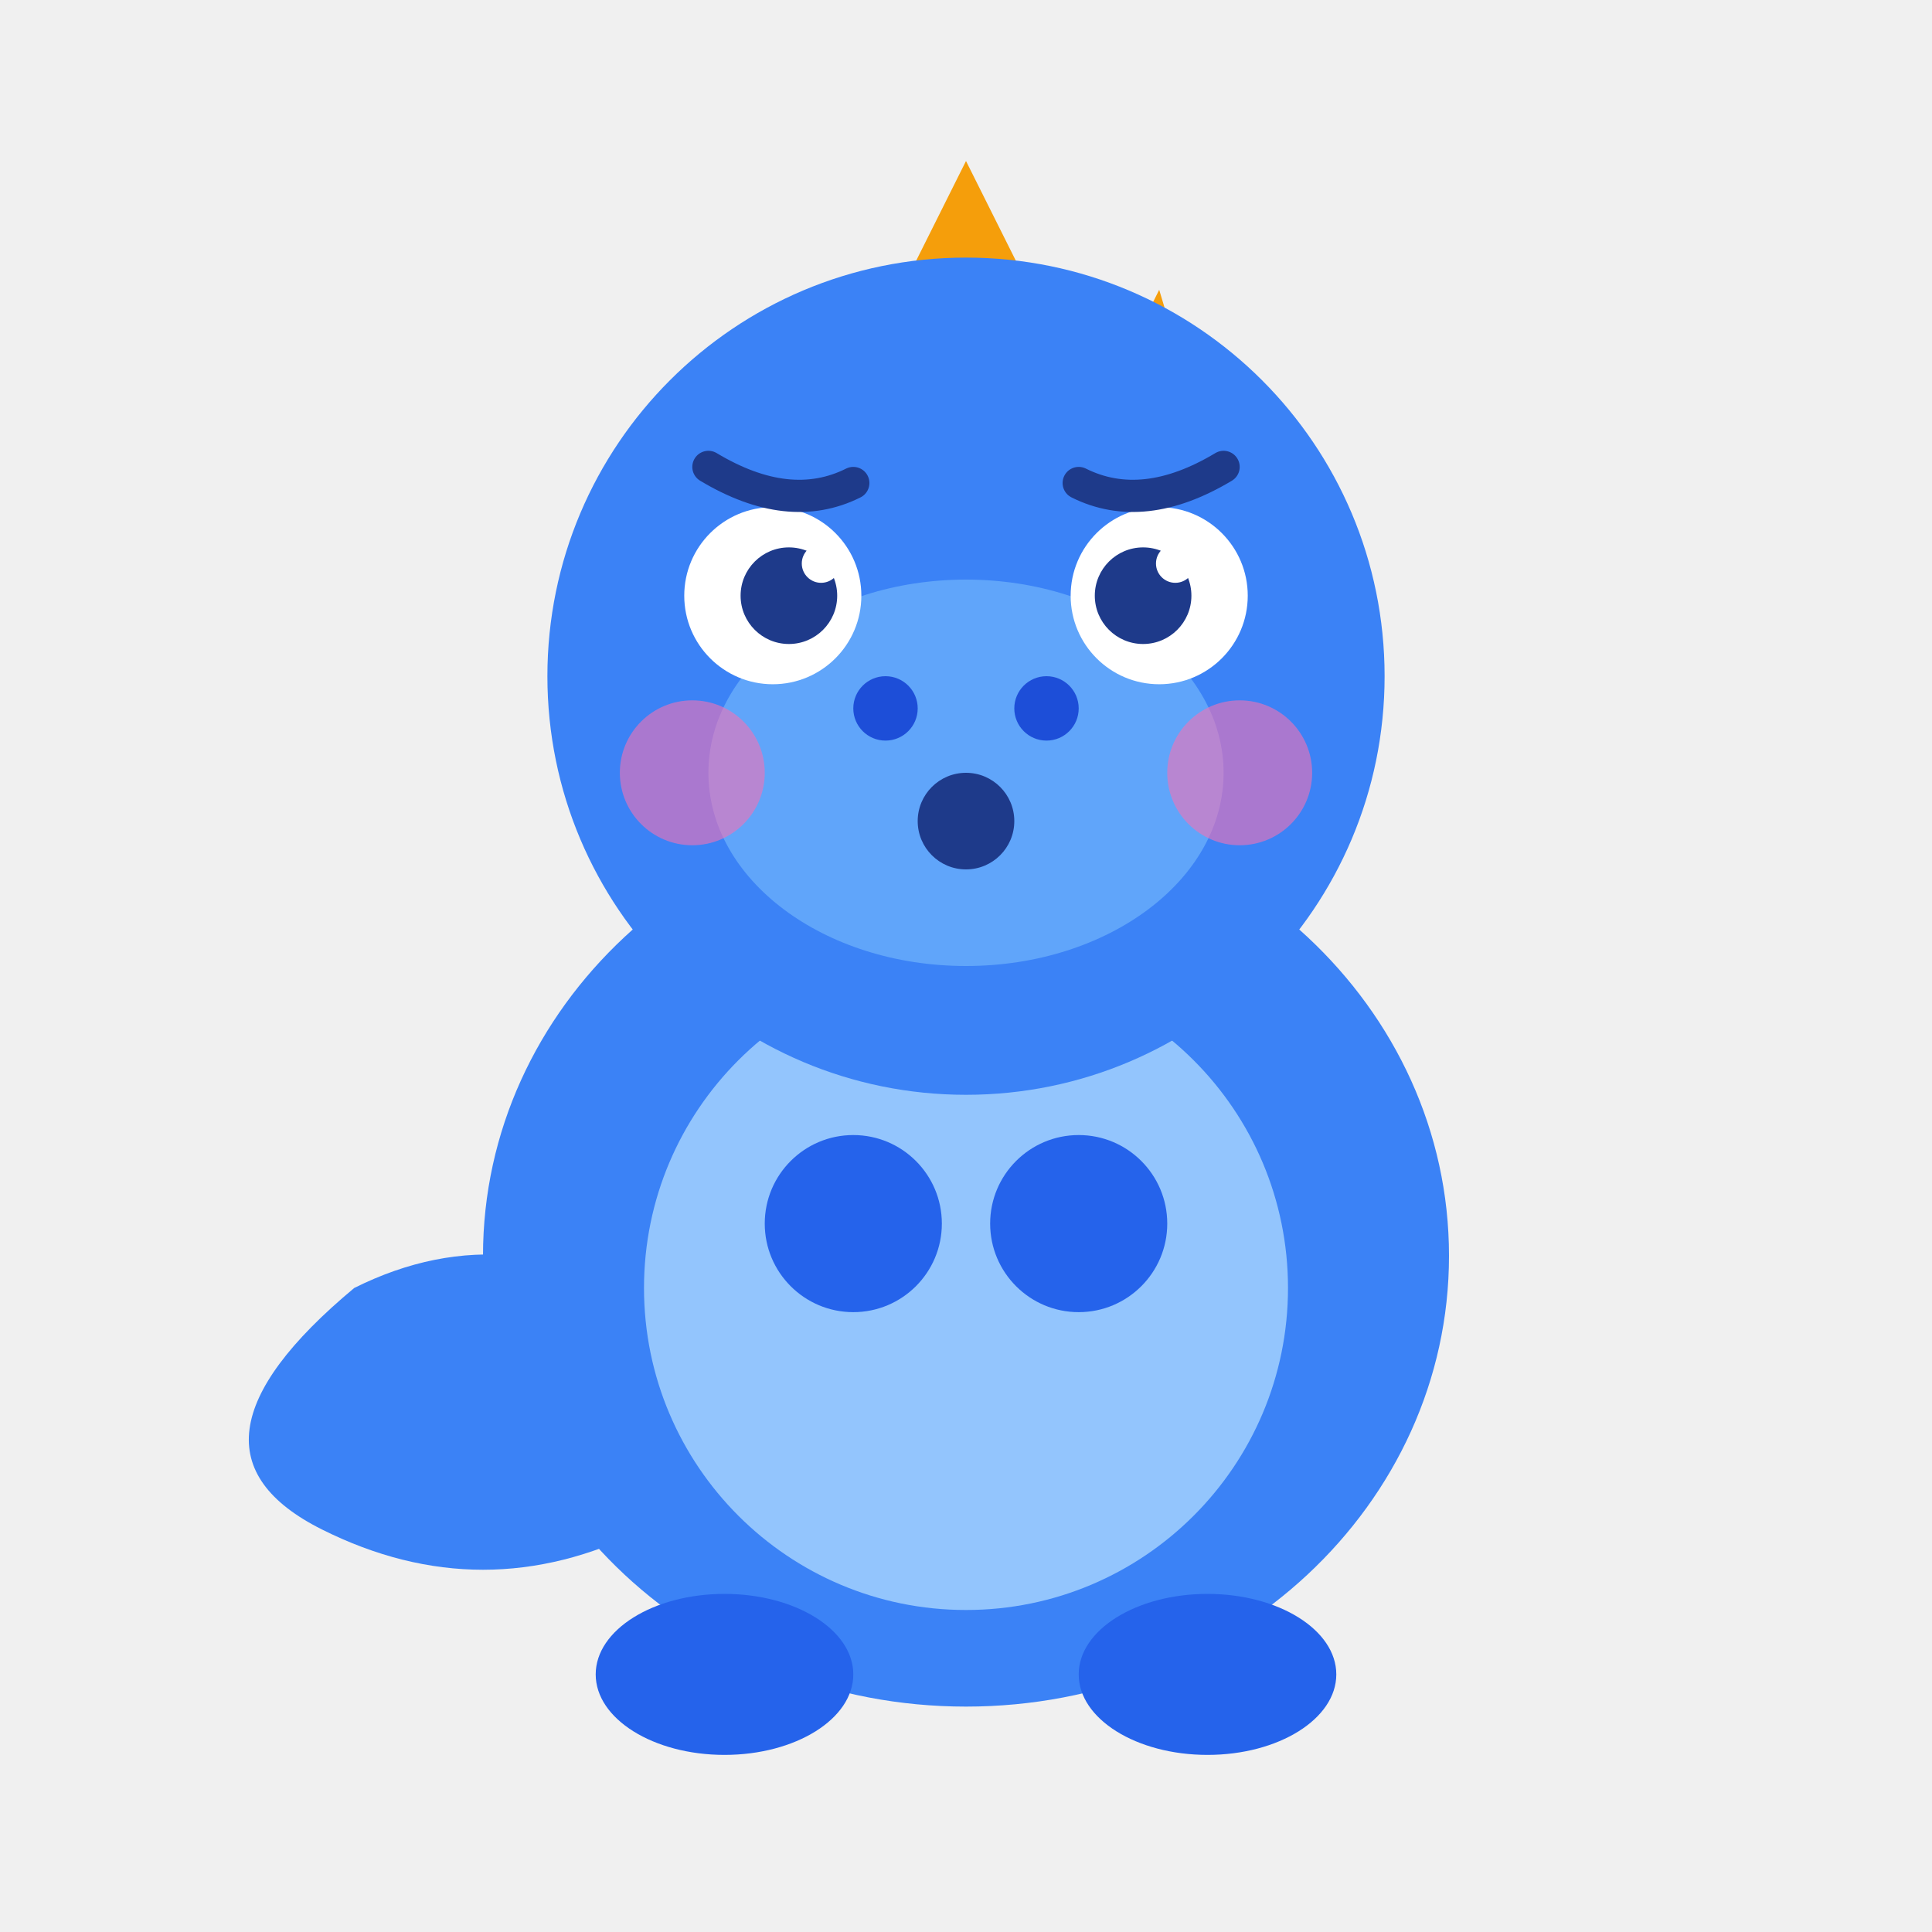
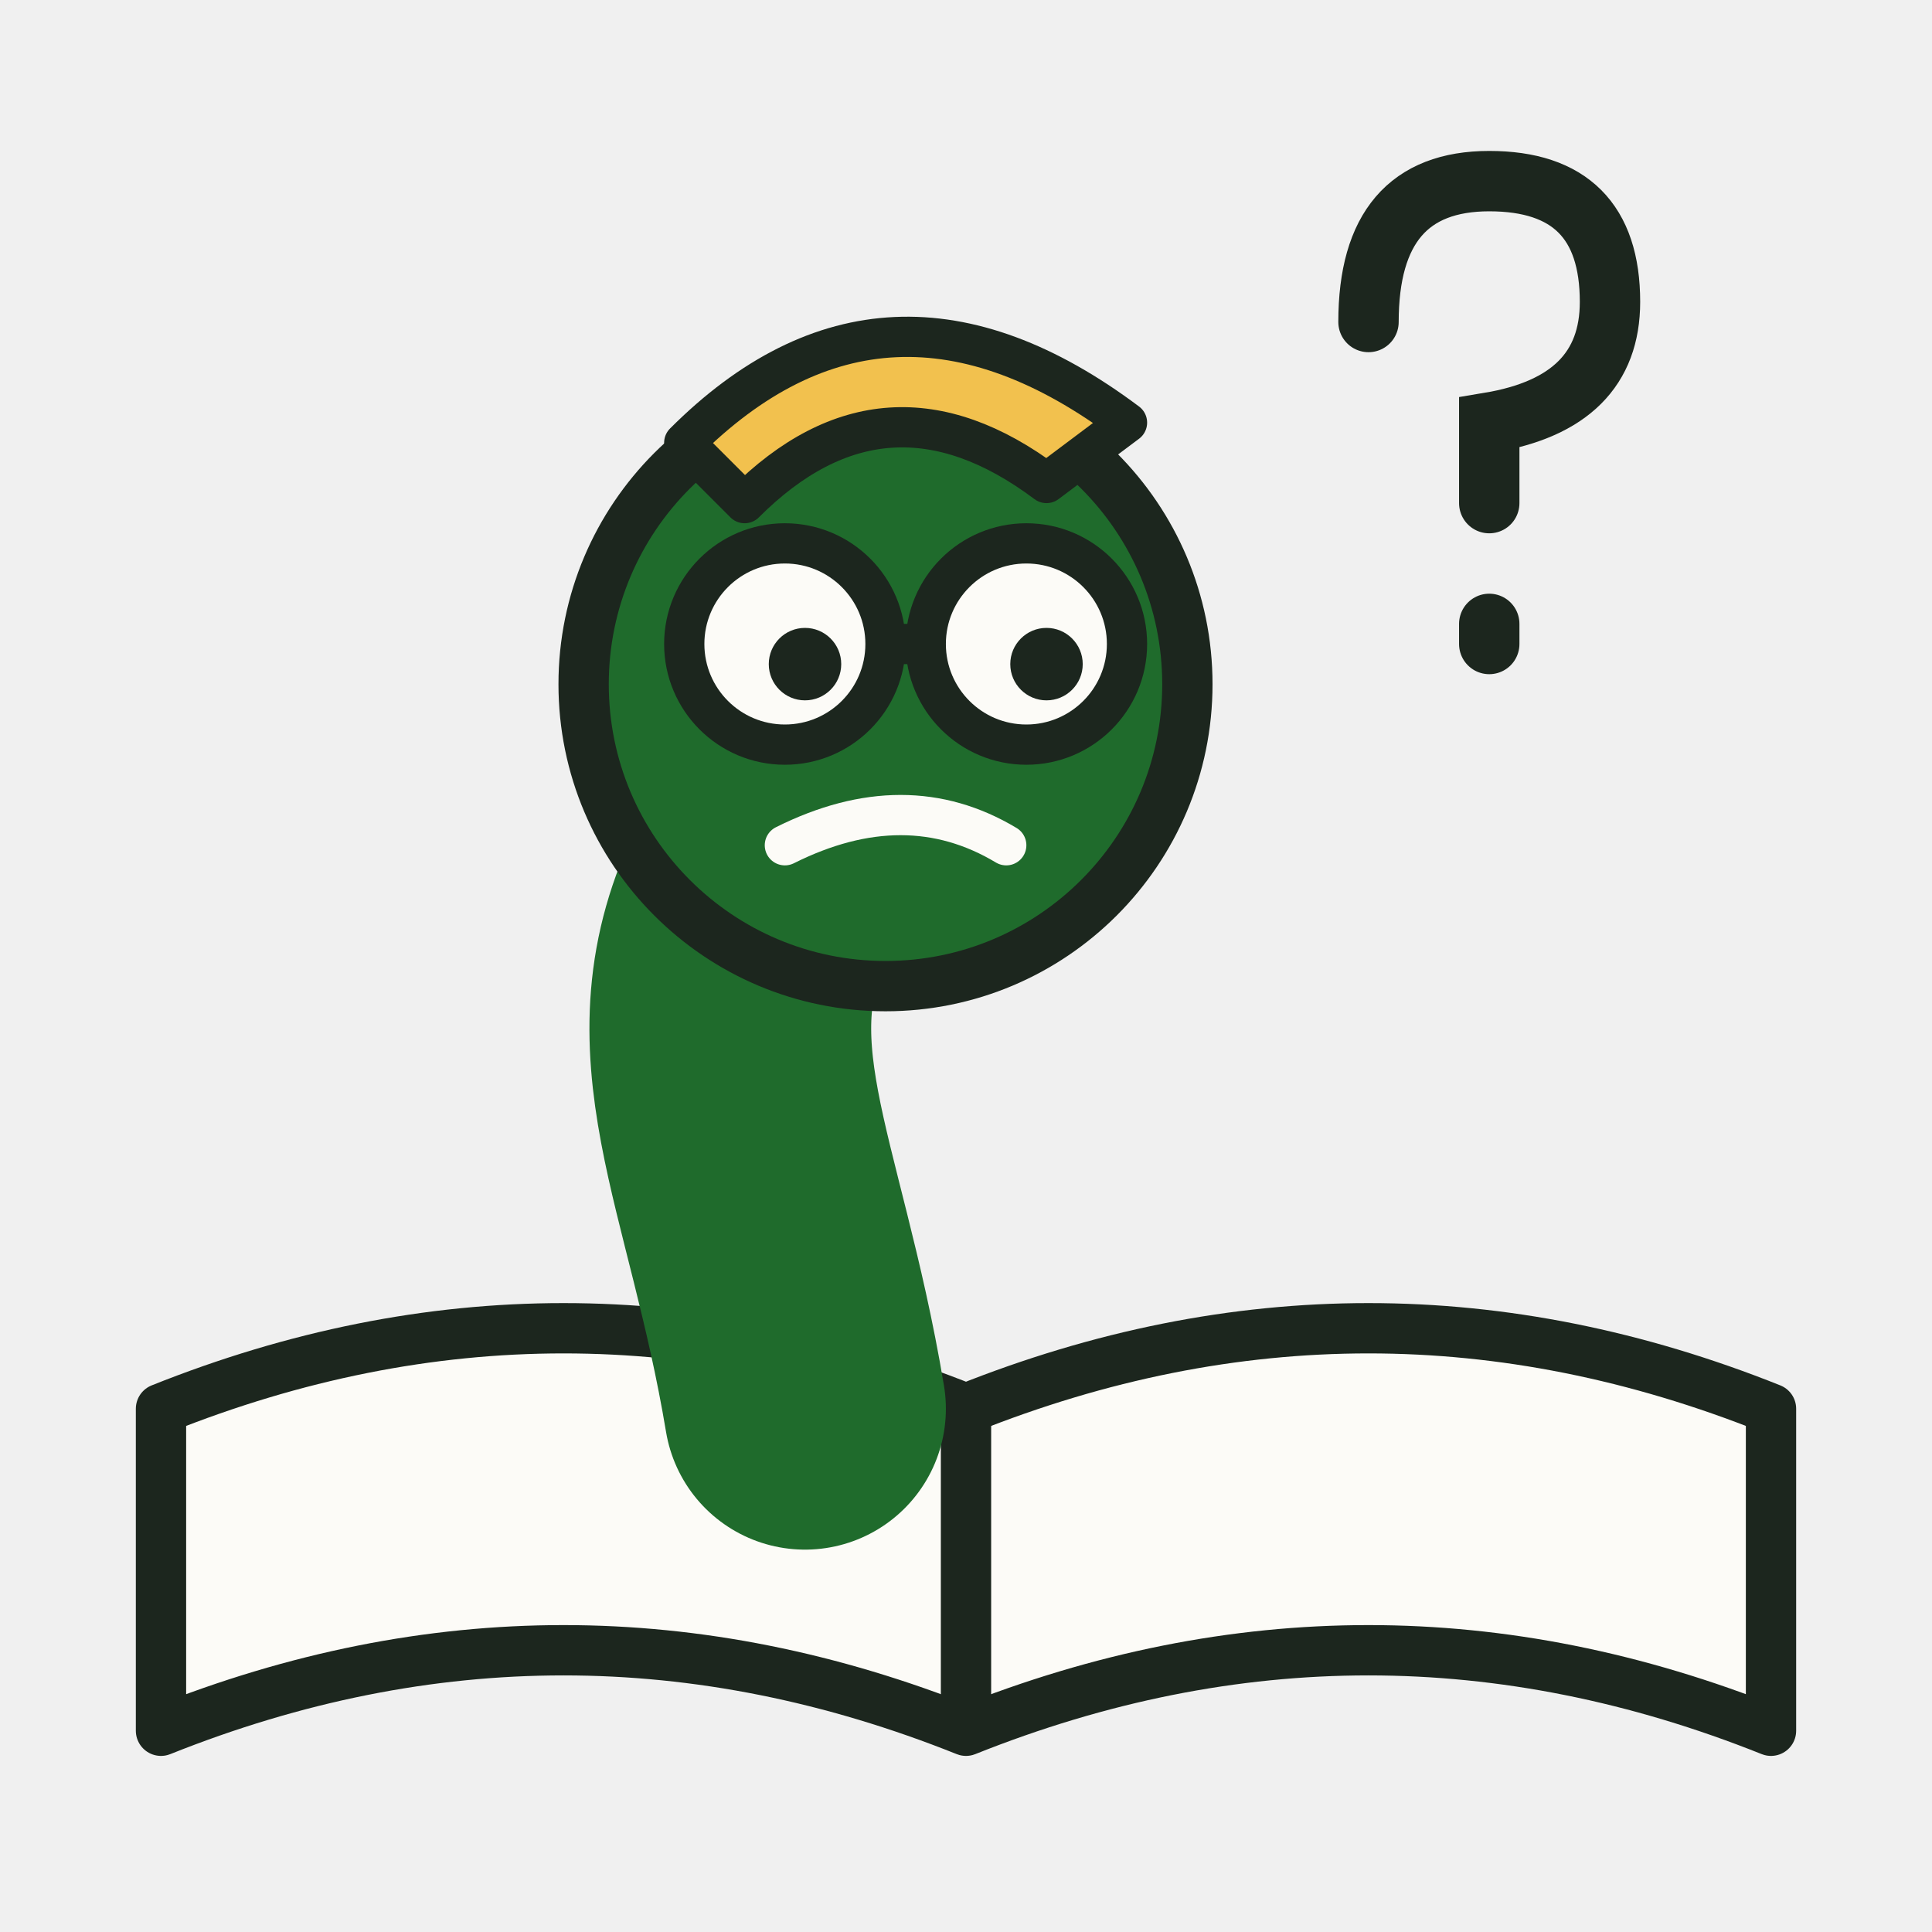
- <svg xmlns="http://www.w3.org/2000/svg" viewBox="0 0 120 120" width="100%" height="100%" role="img" aria-label="Mascot Oops">
-   <path d="M40 95 Q30 100 20 95 Q10 90 22 80 Q32 75 42 82 Z" fill="#3B82F6" />
-   <ellipse cx="60" cy="78" rx="30" ry="28" fill="#3B82F6" />
-   <ellipse cx="60" cy="80" rx="20" ry="20" fill="#93C5FD" />
-   <polygon points="56,18 64,18 60,10" fill="#F59E0B" />
-   <polygon points="68,26 75,28 72,18" fill="#F59E0B" />
-   <circle cx="60" cy="42" r="26" fill="#3B82F6" />
-   <ellipse cx="60" cy="48" rx="16" ry="12" fill="#60A5FA" />
-   <circle cx="55" cy="44" r="2" fill="#1D4ED8" />
-   <circle cx="65" cy="44" r="2" fill="#1D4ED8" />
-   <circle cx="60" cy="51" r="3" fill="#1E3A8A" />
-   <circle cx="43" cy="48" r="4.5" fill="#F472B6" opacity="0.6" />
-   <circle cx="77" cy="48" r="4.5" fill="#F472B6" opacity="0.6" />
-   <circle cx="48" cy="37" r="5.5" fill="#FFFFFF" />
-   <circle cx="49" cy="37" r="3" fill="#1E3A8A" />
-   <circle cx="51" cy="35" r="1.2" fill="#FFFFFF" />
-   <circle cx="72" cy="37" r="5.5" fill="#FFFFFF" />
-   <circle cx="71" cy="37" r="3" fill="#1E3A8A" />
-   <circle cx="73" cy="35" r="1.2" fill="#FFFFFF" />
-   <path d="M44 29 Q49 32 53 30" stroke="#1E3A8A" stroke-width="2" fill="none" stroke-linecap="round" />
-   <path d="M67 30 Q71 32 76 29" stroke="#1E3A8A" stroke-width="2" fill="none" stroke-linecap="round" />
-   <circle cx="53" cy="76" r="5.5" fill="#2563EB" />
-   <circle cx="67" cy="76" r="5.5" fill="#2563EB" />
-   <ellipse cx="45" cy="104" rx="8" ry="5" fill="#2563EB" />
-   <ellipse cx="75" cy="104" rx="8" ry="5" fill="#2563EB" />
+ <svg xmlns="http://www.w3.org/2000/svg" viewBox="0 0 96 96" role="img" aria-label="Gusti e încurcat">
+   <path d="M8 70 Q28 62 48 70 Q68 62 88 70 L88 86 Q68 78 48 86 Q28 78 8 86 Z" fill="#FCFBF7" stroke="#1C261E" stroke-width="2.5" stroke-linejoin="round" />
+   <path d="M48 70 V86" stroke="#1C261E" stroke-width="2.5" />
+   <path d="M40 70 C38 58 34 52 38 44" fill="none" stroke="#1F6B2C" stroke-width="14" stroke-linecap="round" />
+   <circle cx="44" cy="34" r="15" fill="#1F6B2C" stroke="#1C261E" stroke-width="2.5" />
+   <circle cx="39" cy="32" r="5" fill="#FCFBF7" stroke="#1C261E" stroke-width="2" />
+   <circle cx="51" cy="32" r="5" fill="#FCFBF7" stroke="#1C261E" stroke-width="2" />
+   <path d="M44 32 H46" stroke="#1C261E" stroke-width="2" />
+   <circle cx="40" cy="33" r="1.8" fill="#1C261E" />
+   <circle cx="52" cy="33" r="1.8" fill="#1C261E" />
+   <path d="M39 42 Q45 39 50 42" stroke="#FCFBF7" stroke-width="2" fill="none" stroke-linecap="round" />
+   <path d="M34 22 Q44 12 56 21 L52 24 Q44 18 37 25 Z" fill="#F2C14E" stroke="#1C261E" stroke-width="2" stroke-linejoin="round" />
+   <path d="M68 16 Q68 9 74 9 Q80 9 80 15 Q80 20 74 21 V25 M74 31 V32" fill="none" stroke="#1C261E" stroke-width="3" stroke-linecap="round" />
</svg>
